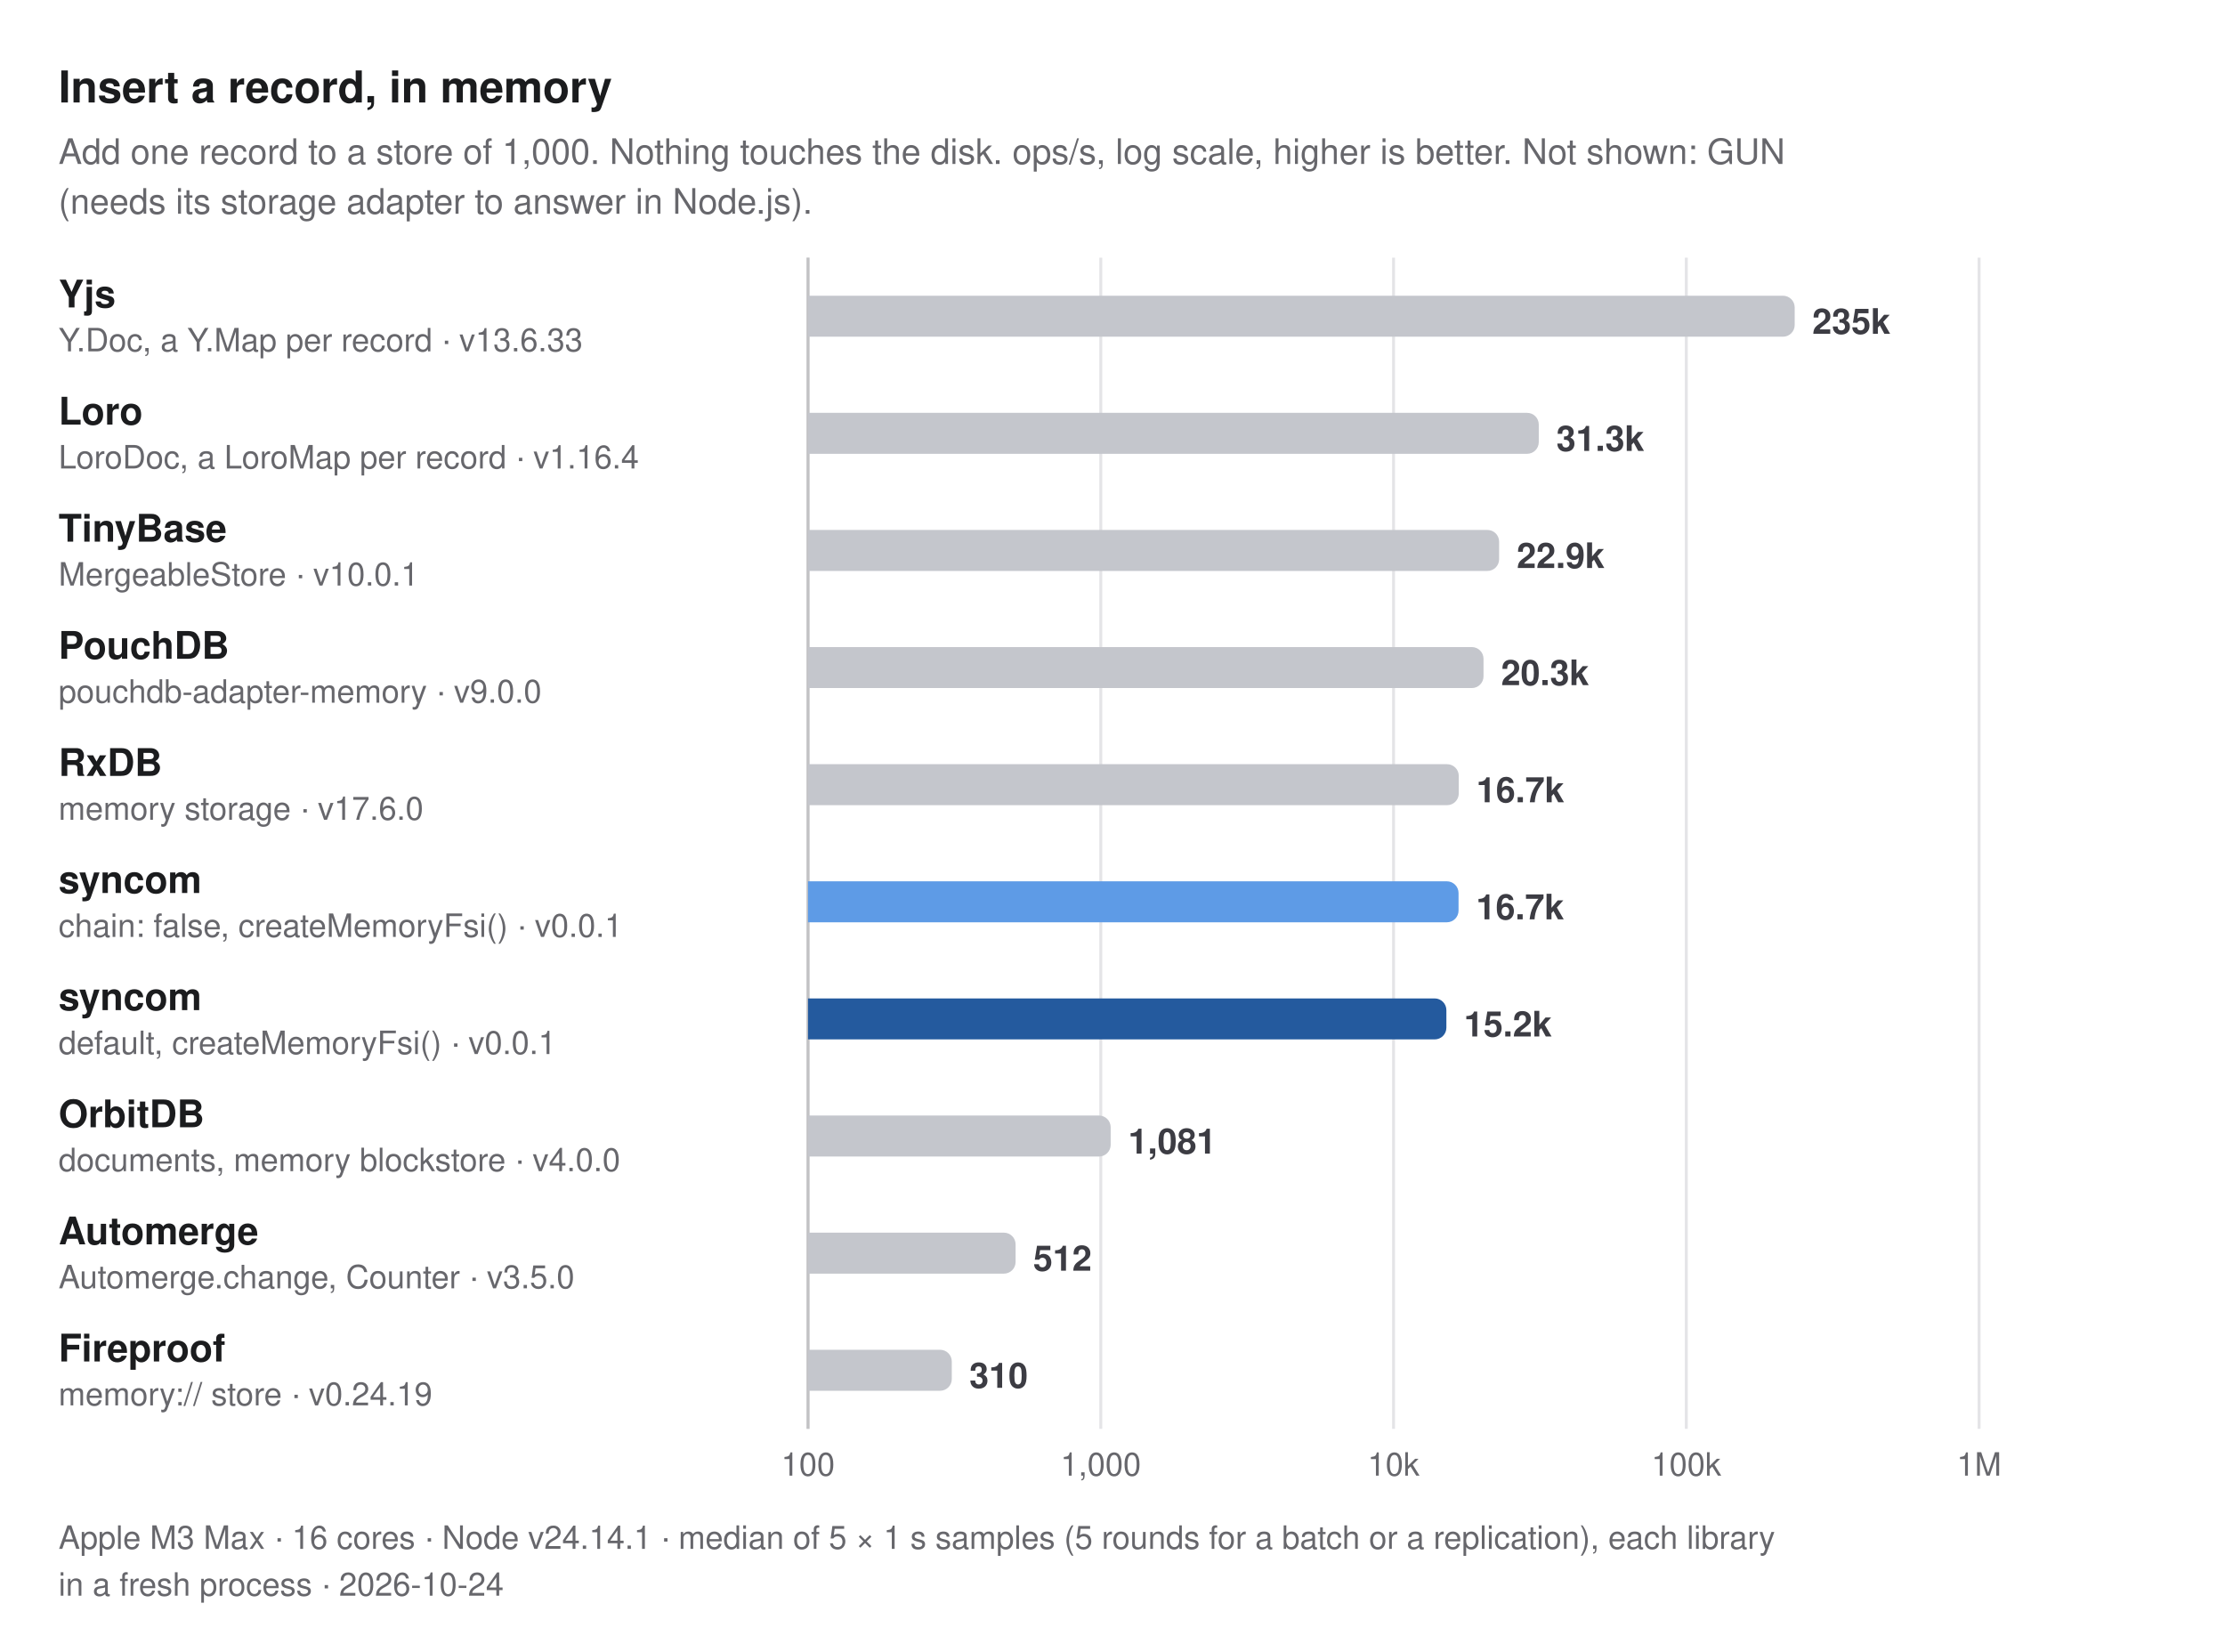
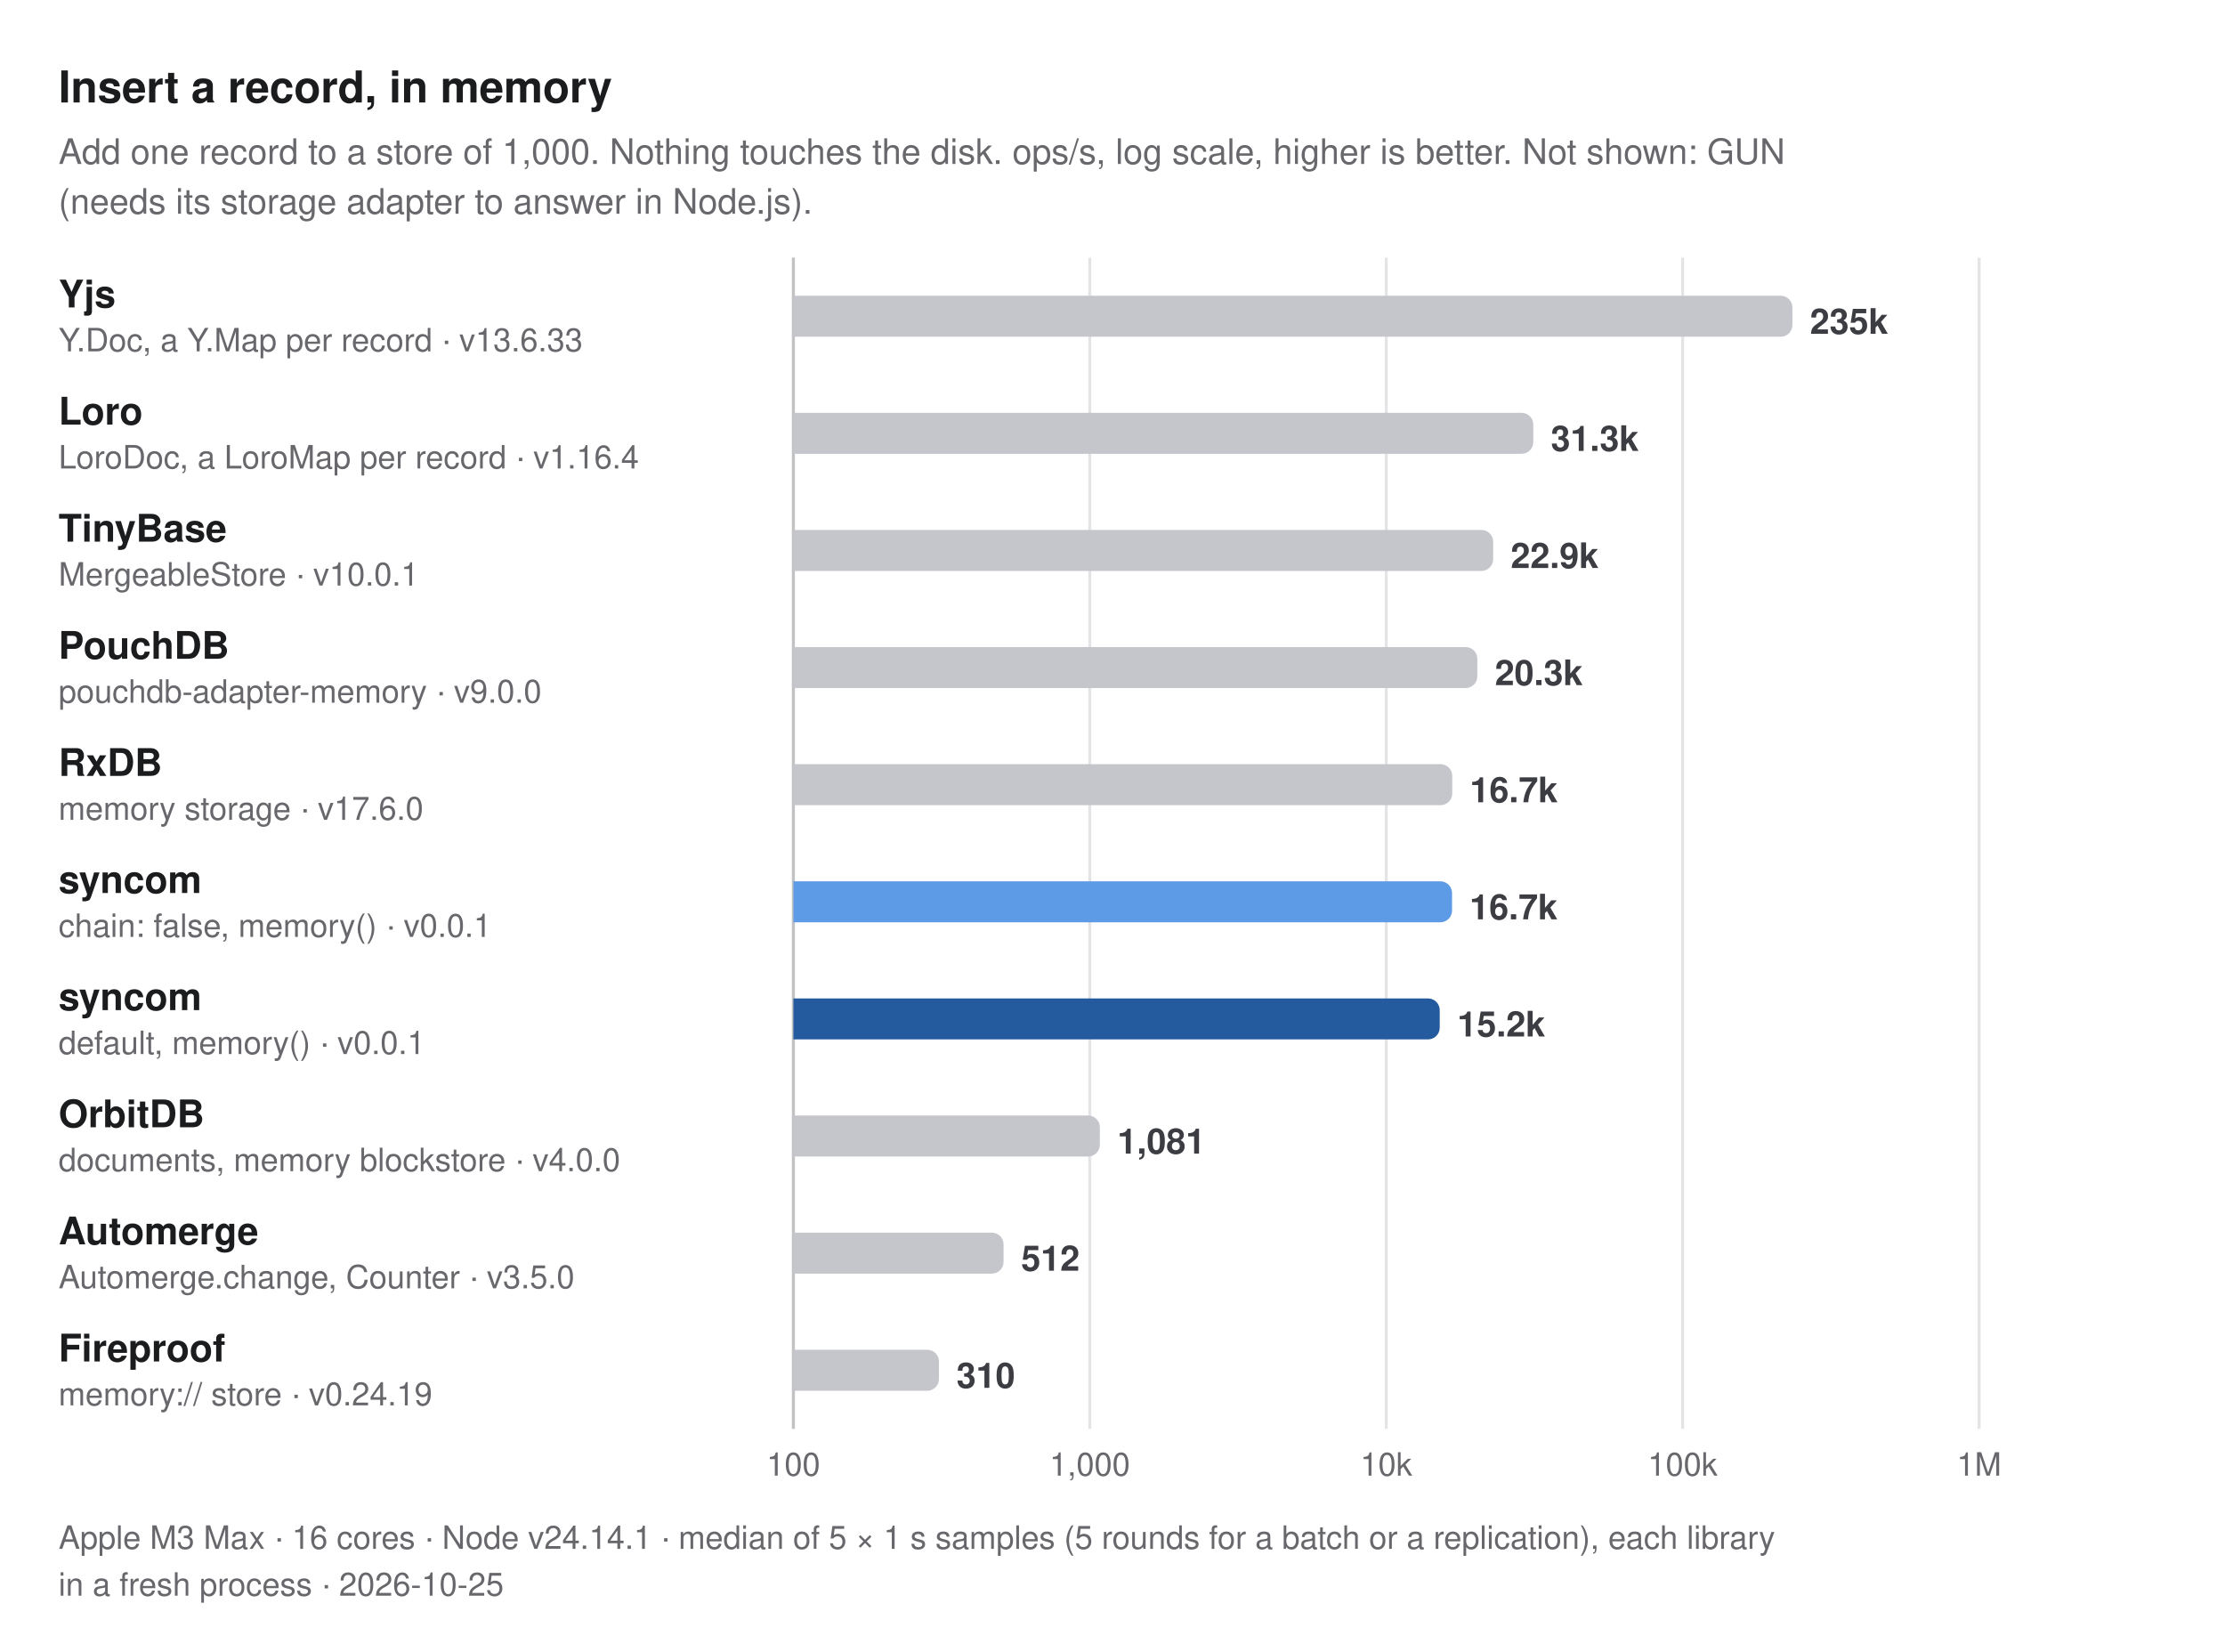
<svg xmlns="http://www.w3.org/2000/svg" width="760" height="564" viewBox="0 0 760 564" role="img" aria-label="Insert a record, in memory. Add one record to a store of 1,000. Nothing touches the disk. ops/s, log scale, higher is better. Not shown: GUN (needs its storage adapter to answer in Node.js).">
  <style>
  text { font-family: -apple-system, BlinkMacSystemFont, "Segoe UI", Helvetica, Arial, sans-serif; }
  .title { font-size: 15px; font-weight: 700; fill: #1b1c1e; }
  .subtitle, .caption { font-size: 12px; fill: #67676c; }
  .caption { font-size: 11px; }
  .group { font-size: 11px; font-weight: 600; letter-spacing: 0.06em; fill: #67676c; }
  .label { font-size: 13px; font-weight: 600; fill: #1b1c1e; }
  .label.primary, .label.secondary { font-weight: 700; }
  .sublabel { font-size: 11px; fill: #67676c; }
  .value { font-size: 12px; font-weight: 600; fill: #3c3c43; font-variant-numeric: tabular-nums; }
  .value.small { font-size: 10px; }
  .legend { font-size: 11px; fill: #3c3c43; }
  .tick { font-size: 11px; fill: #67676c; font-variant-numeric: tabular-nums; }
  .grid { stroke: #e4e4e7; stroke-width: 1; }
  .axis { stroke: #c2c2c4; stroke-width: 1; }
  .ref { stroke: #67676c; stroke-width: 1; stroke-dasharray: 3 3; }
  .bar { fill: #c4c6cc; }
  .bar.primary { fill: #245a9e; }
  .bar.secondary { fill: #5e9be6; }
  @media (prefers-color-scheme: dark) {
    .title, .label { fill: #dfdfd6; }
    .subtitle, .caption, .group, .sublabel, .tick { fill: #98989f; }
    .value, .legend { fill: #c2c2c4; }
    .grid { stroke: #2e2e32; }
    .axis { stroke: #48484c; }
    .ref { stroke: #98989f; }
    .bar { fill: #46474e; }
    .bar.primary { fill: #8dbcf2; }
    .bar.secondary { fill: #3d7bd0; }
  }
</style>
  <text class="title" x="20" y="35">Insert a record, in memory</text>
  <text class="subtitle" x="20" y="56">Add one record to a store of 1,000. Nothing touches the disk. ops/s, log scale, higher is better. Not shown: GUN</text>
  <text class="subtitle" x="20" y="73">(needs its storage adapter to answer in Node.js).</text>
-   <line class="grid" x1="276" y1="88" x2="276" y2="488" />
-   <text class="tick" x="276" y="504" text-anchor="middle">100</text>
-   <line class="grid" x1="376" y1="88" x2="376" y2="488" />
-   <text class="tick" x="376" y="504" text-anchor="middle">1,000</text>
-   <line class="grid" x1="476" y1="88" x2="476" y2="488" />
-   <text class="tick" x="476" y="504" text-anchor="middle">10k</text>
-   <line class="grid" x1="576" y1="88" x2="576" y2="488" />
-   <text class="tick" x="576" y="504" text-anchor="middle">100k</text>
+   <line class="grid" x1="271" y1="88" x2="271" y2="488" />
+   <text class="tick" x="271" y="504" text-anchor="middle">100</text>
+   <line class="grid" x1="372.25" y1="88" x2="372.25" y2="488" />
+   <text class="tick" x="372.25" y="504" text-anchor="middle">1,000</text>
+   <line class="grid" x1="473.5" y1="88" x2="473.5" y2="488" />
+   <text class="tick" x="473.5" y="504" text-anchor="middle">10k</text>
+   <line class="grid" x1="574.75" y1="88" x2="574.75" y2="488" />
+   <text class="tick" x="574.75" y="504" text-anchor="middle">100k</text>
  <line class="grid" x1="676" y1="88" x2="676" y2="488" />
  <text class="tick" x="676" y="504" text-anchor="middle">1M</text>
-   <line class="axis" x1="276" y1="88" x2="276" y2="488" />
+   <line class="axis" x1="271" y1="88" x2="271" y2="488" />
  <g>
    <text class="label" x="20" y="105">Yjs</text>
    <text class="sublabel" x="20" y="120">Y.Doc, a Y.Map per record · v13.6.33</text>
-     <path class="bar" d="M276,101H609.02A4,4 0 0 1 613.02,105V111A4,4 0 0 1 609.02,115H276Z" />
-     <text class="value" x="619.02" y="114">235k</text>
+     <path class="bar" d="M271,101H608.233A4,4 0 0 1 612.233,105V111A4,4 0 0 1 608.233,115H271Z" />
+     <text class="value" x="618.233" y="114">235k</text>
  </g>
  <g>
    <text class="label" x="20" y="145">Loro</text>
    <text class="sublabel" x="20" y="160">LoroDoc, a LoroMap per record · v1.16.4</text>
-     <path class="bar" d="M276,141H521.607A4,4 0 0 1 525.607,145V151A4,4 0 0 1 521.607,155H276Z" />
-     <text class="value" x="531.607" y="154">31.3k</text>
+     <path class="bar" d="M271,141H519.727A4,4 0 0 1 523.727,145V151A4,4 0 0 1 519.727,155H271Z" />
+     <text class="value" x="529.727" y="154">31.3k</text>
  </g>
  <g>
    <text class="label" x="20" y="185">TinyBase</text>
    <text class="sublabel" x="20" y="200">MergeableStore · v10.0.1</text>
-     <path class="bar" d="M276,181H508.061A4,4 0 0 1 512.061,185V191A4,4 0 0 1 508.061,195H276Z" />
-     <text class="value" x="518.061" y="194">22.9k</text>
+     <path class="bar" d="M271,181H506.012A4,4 0 0 1 510.012,185V191A4,4 0 0 1 506.012,195H271Z" />
+     <text class="value" x="516.012" y="194">22.9k</text>
  </g>
  <g>
    <text class="label" x="20" y="225">PouchDB</text>
    <text class="sublabel" x="20" y="240">pouchdb-adapter-memory · v9.0.0</text>
-     <path class="bar" d="M276,221H502.731A4,4 0 0 1 506.731,225V231A4,4 0 0 1 502.731,235H276Z" />
-     <text class="value" x="512.731" y="234">20.3k</text>
+     <path class="bar" d="M271,221H500.615A4,4 0 0 1 504.615,225V231A4,4 0 0 1 500.615,235H271Z" />
+     <text class="value" x="510.615" y="234">20.3k</text>
  </g>
  <g>
    <text class="label" x="20" y="265">RxDB</text>
    <text class="sublabel" x="20" y="280">memory storage · v17.6.0</text>
-     <path class="bar" d="M276,261H494.278A4,4 0 0 1 498.278,265V271A4,4 0 0 1 494.278,275H276Z" />
-     <text class="value" x="504.278" y="274">16.7k</text>
+     <path class="bar" d="M271,261H492.056A4,4 0 0 1 496.056,265V271A4,4 0 0 1 492.056,275H271Z" />
+     <text class="value" x="502.056" y="274">16.7k</text>
  </g>
  <g>
    <text class="label secondary" x="20" y="305">syncom</text>
-     <text class="sublabel" x="20" y="320">chain: false, createMemoryFsi() · v0.0.1</text>
-     <path class="bar secondary" d="M276,301H494.202A4,4 0 0 1 498.202,305V311A4,4 0 0 1 494.202,315H276Z" />
-     <text class="value" x="504.202" y="314">16.7k</text>
+     <text class="sublabel" x="20" y="320">chain: false, memory() · v0.0.1</text>
+     <path class="bar secondary" d="M271,301H491.98A4,4 0 0 1 495.98,305V311A4,4 0 0 1 491.98,315H271Z" />
+     <text class="value" x="501.98" y="314">16.7k</text>
  </g>
  <g>
    <text class="label primary" x="20" y="345">syncom</text>
-     <text class="sublabel" x="20" y="360">default, createMemoryFsi() · v0.0.1</text>
-     <path class="bar primary" d="M276,341H490.044A4,4 0 0 1 494.044,345V351A4,4 0 0 1 490.044,355H276Z" />
-     <text class="value" x="500.044" y="354">15.2k</text>
+     <text class="sublabel" x="20" y="360">default, memory() · v0.0.1</text>
+     <path class="bar primary" d="M271,341H487.77A4,4 0 0 1 491.77,345V351A4,4 0 0 1 487.77,355H271Z" />
+     <text class="value" x="497.77" y="354">15.2k</text>
  </g>
  <g>
    <text class="label" x="20" y="385">OrbitDB</text>
    <text class="sublabel" x="20" y="400">documents, memory blockstore · v4.0.0</text>
-     <path class="bar" d="M276,381H375.377A4,4 0 0 1 379.377,385V391A4,4 0 0 1 375.377,395H276Z" />
-     <text class="value" x="385.377" y="394">1,081</text>
+     <path class="bar" d="M271,381H371.67A4,4 0 0 1 375.67,385V391A4,4 0 0 1 371.67,395H271Z" />
+     <text class="value" x="381.67" y="394">1,081</text>
  </g>
  <g>
    <text class="label" x="20" y="425">Automerge</text>
    <text class="sublabel" x="20" y="440">Automerge.change, Counter · v3.5.0</text>
-     <path class="bar" d="M276,421H342.901A4,4 0 0 1 346.901,425V431A4,4 0 0 1 342.901,435H276Z" />
-     <text class="value" x="352.901" y="434">512</text>
+     <path class="bar" d="M271,421H338.788A4,4 0 0 1 342.788,425V431A4,4 0 0 1 338.788,435H271Z" />
+     <text class="value" x="348.788" y="434">512</text>
  </g>
  <g>
    <text class="label" x="20" y="465">Fireproof</text>
    <text class="sublabel" x="20" y="480">memory:// store · v0.24.19</text>
-     <path class="bar" d="M276,461H321.104A4,4 0 0 1 325.104,465V471A4,4 0 0 1 321.104,475H276Z" />
-     <text class="value" x="331.104" y="474">310</text>
+     <path class="bar" d="M271,461H316.718A4,4 0 0 1 320.718,465V471A4,4 0 0 1 316.718,475H271Z" />
+     <text class="value" x="326.718" y="474">310</text>
  </g>
  <text class="caption" x="20" y="529">Apple M3 Max · 16 cores · Node v24.14.1 · median of 5 × 1 s samples (5 rounds for a batch or a replication), each library</text>
-   <text class="caption" x="20" y="545">in a fresh process · 2026-10-24</text>
+   <text class="caption" x="20" y="545">in a fresh process · 2026-10-25</text>
</svg>
